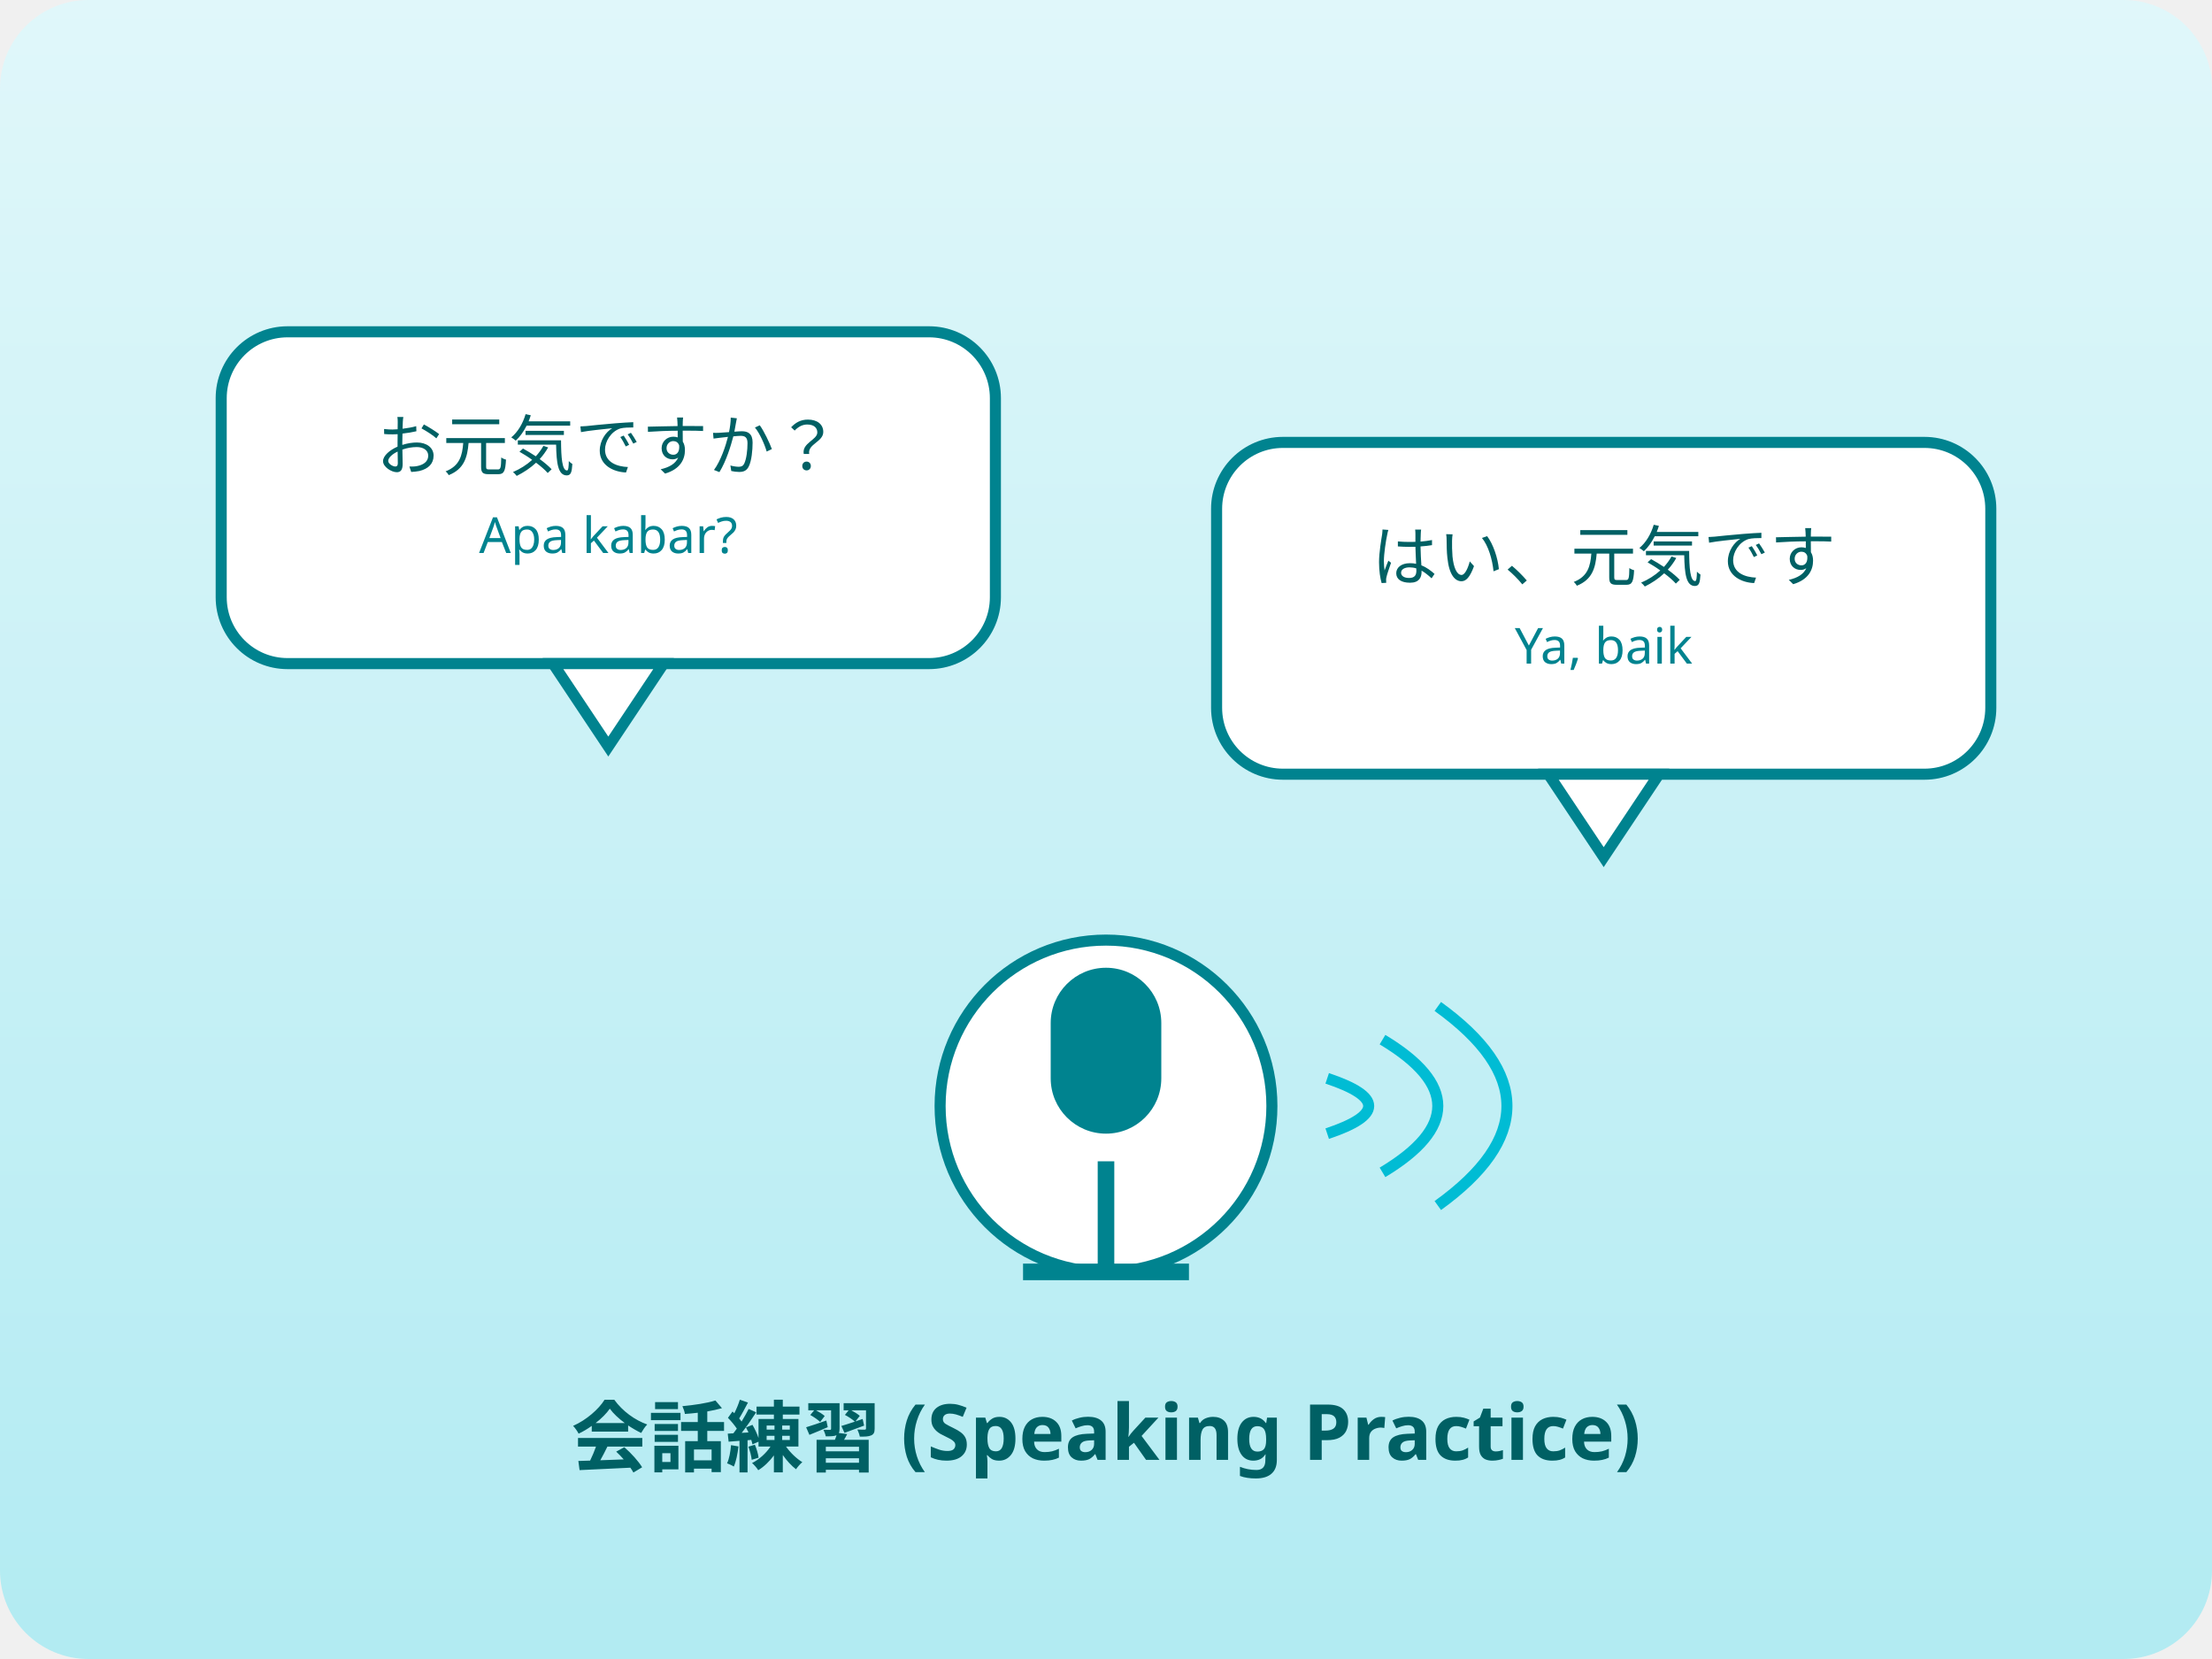
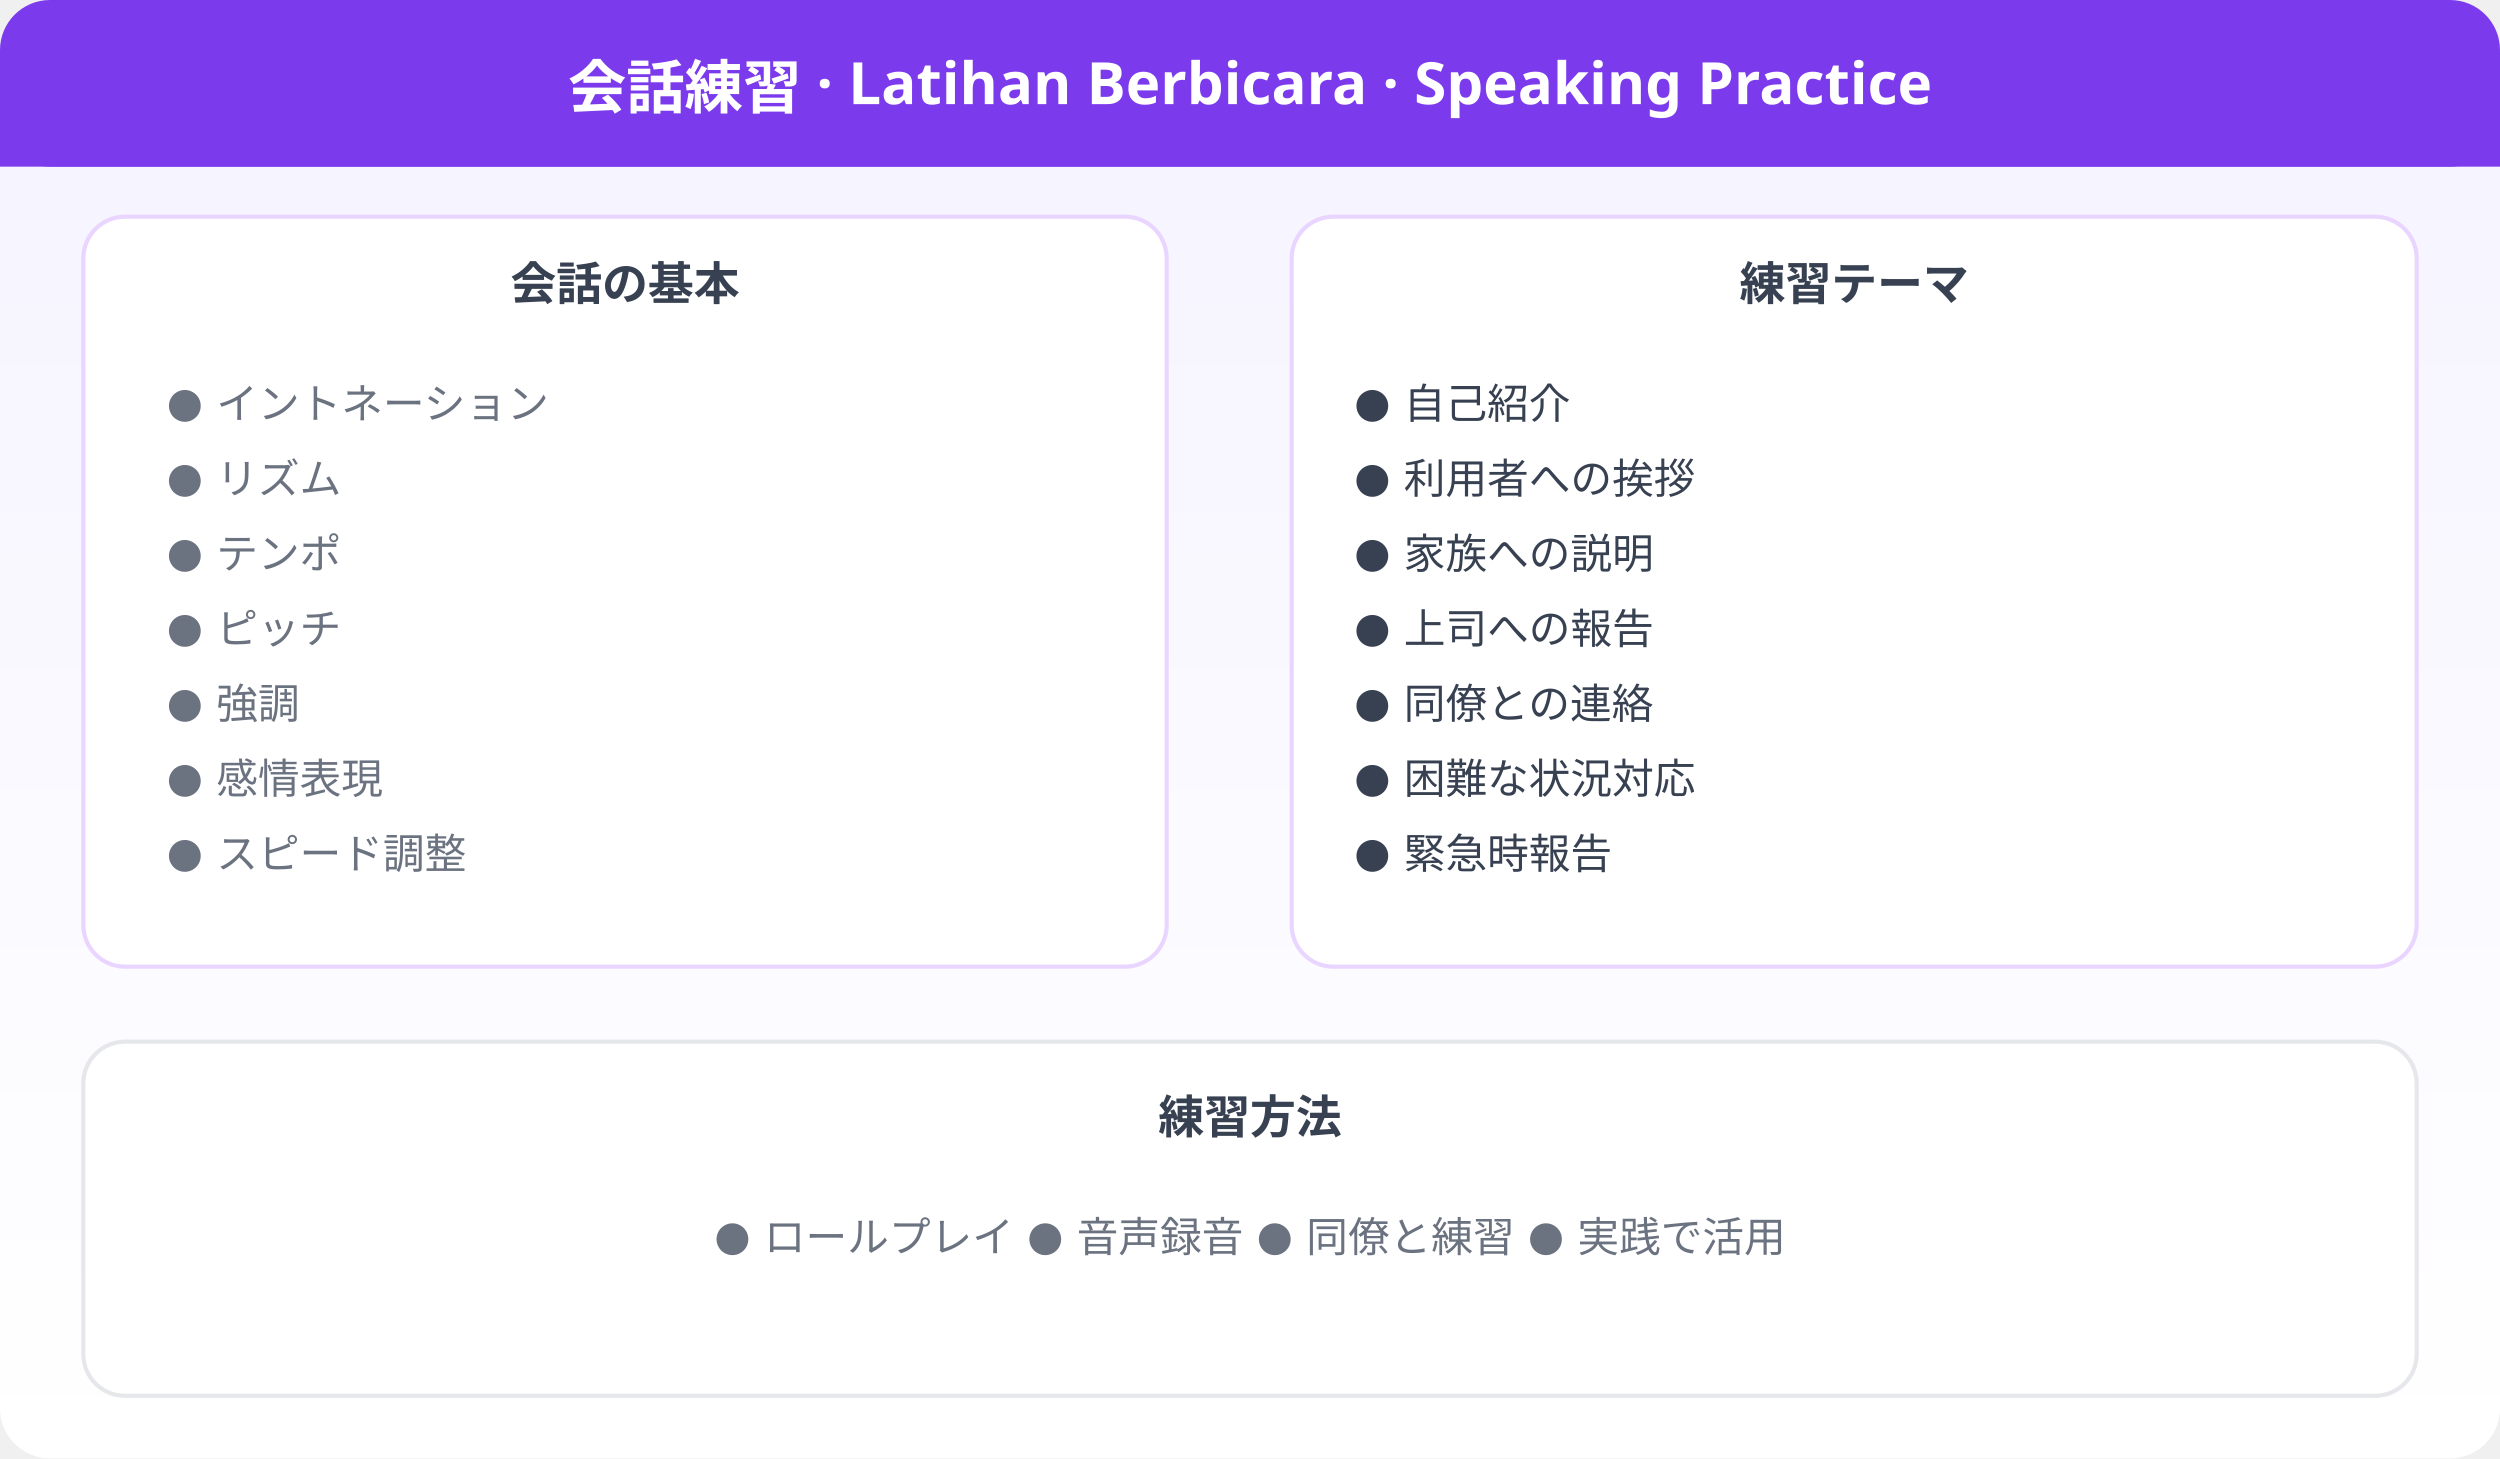
- <svg xmlns="http://www.w3.org/2000/svg" viewBox="0 0 400 300">
+ <svg xmlns="http://www.w3.org/2000/svg" viewBox="0 0 600 350">
  <defs>
-     <linearGradient id="bg-speak" x1="0" y1="0" x2="0" y2="1">
-       <stop offset="0%" stop-color="#E0F7FA" />
-       <stop offset="100%" stop-color="#B2EBF2" />
+     <linearGradient id="bg-sp" x1="0" y1="0" x2="0" y2="1">
+       <stop offset="0%" stop-color="#F5F3FF" />
+       <stop offset="100%" stop-color="#FFF" />
    </linearGradient>
  </defs>
-   <rect width="400" height="300" rx="16" fill="url(#bg-speak)" />
-   <rect x="40" y="60" width="140" height="60" rx="12" fill="#FFF" stroke="#00838F" stroke-width="2" />
-   <polygon points="100,120 110,135 120,120" fill="#FFF" stroke="#00838F" stroke-width="2" />
-   <text x="110" y="85" text-anchor="middle" font-family="sans-serif" font-size="12" fill="#006064">お元気ですか？</text>
-   <text x="110" y="100" text-anchor="middle" font-family="sans-serif" font-size="9" fill="#00838F">Apa kabar?</text>
-   <rect x="220" y="80" width="140" height="60" rx="12" fill="#FFF" stroke="#00838F" stroke-width="2" />
-   <polygon points="280,140 290,155 300,140" fill="#FFF" stroke="#00838F" stroke-width="2" />
-   <text x="290" y="105" text-anchor="middle" font-family="sans-serif" font-size="12" fill="#006064">はい、元気です</text>
-   <text x="290" y="120" text-anchor="middle" font-family="sans-serif" font-size="9" fill="#00838F">Ya, baik</text>
-   <circle cx="200" cy="200" r="30" fill="#FFF" stroke="#00838F" stroke-width="2" />
-   <rect x="190" y="175" width="20" height="30" rx="10" fill="#00838F" />
-   <line x1="200" y1="210" x2="200" y2="230" stroke="#00838F" stroke-width="3" />
-   <line x1="185" y1="230" x2="215" y2="230" stroke="#00838F" stroke-width="3" />
-   <path d="M240 195 Q255 200 240 205" fill="none" stroke="#00BCD4" stroke-width="2" />
-   <path d="M250 188 Q270 200 250 212" fill="none" stroke="#00BCD4" stroke-width="2" />
-   <path d="M260 182 Q285 200 260 218" fill="none" stroke="#00BCD4" stroke-width="2" />
-   <text x="200" y="265" text-anchor="middle" font-family="sans-serif" font-size="14" font-weight="bold" fill="#006064">会話練習 (Speaking Practice)</text>
+   <rect width="600" height="350" fill="url(#bg-sp)" rx="12" />
+   <rect x="0" y="0" width="600" height="40" fill="#7C3AED" rx="12" />
+   <rect x="0" y="28" width="600" height="12" fill="#7C3AED" />
+   <text x="300" y="26" text-anchor="middle" font-family="system-ui,sans-serif" font-size="14" font-weight="700" fill="#FFF">会話練習 · Latihan Berbicara · Speaking Practice</text>
+   <rect x="20" y="52" width="260" height="180" rx="10" fill="#FFF" stroke="#E9D5FF" stroke-width="1" />
+   <text x="150" y="72" text-anchor="middle" font-family="system-ui,sans-serif" font-size="11" font-weight="700" fill="#374151">会話の基本</text>
+   <text x="40" y="100" font-family="system-ui,sans-serif" font-size="10" fill="#6B7280">● イントネーション</text>
+   <text x="40" y="118" font-family="system-ui,sans-serif" font-size="10" fill="#6B7280">● リズム</text>
+   <text x="40" y="136" font-family="system-ui,sans-serif" font-size="10" fill="#6B7280">● テンポ</text>
+   <text x="40" y="154" font-family="system-ui,sans-serif" font-size="10" fill="#6B7280">● ピッチ</text>
+   <text x="40" y="172" font-family="system-ui,sans-serif" font-size="10" fill="#6B7280">● 強調</text>
+   <text x="40" y="190" font-family="system-ui,sans-serif" font-size="10" fill="#6B7280">● 感情表現</text>
+   <text x="40" y="208" font-family="system-ui,sans-serif" font-size="10" fill="#6B7280">● スピード調整</text>
+   <rect x="310" y="52" width="270" height="180" rx="10" fill="#FFF" stroke="#E9D5FF" stroke-width="1" />
+   <text x="445" y="72" text-anchor="middle" font-family="system-ui,sans-serif" font-size="11" font-weight="700" fill="#374151">練習テーマ</text>
+   <text x="325" y="100" font-family="system-ui,sans-serif" font-size="10" fill="#374151">● 自己紹介</text>
+   <text x="325" y="118" font-family="system-ui,sans-serif" font-size="10" fill="#374151">● 利用者への挨拶</text>
+   <text x="325" y="136" font-family="system-ui,sans-serif" font-size="10" fill="#374151">● 家族への説明</text>
+   <text x="325" y="154" font-family="system-ui,sans-serif" font-size="10" fill="#374151">● 上司への報告</text>
+   <text x="325" y="172" font-family="system-ui,sans-serif" font-size="10" fill="#374151">● 同僚との連絡</text>
+   <text x="325" y="190" font-family="system-ui,sans-serif" font-size="10" fill="#374151">● 困難な状況対応</text>
+   <text x="325" y="208" font-family="system-ui,sans-serif" font-size="10" fill="#374151">● 緊急時報告</text>
+   <rect x="20" y="250" width="560" height="85" rx="10" fill="#FFF" stroke="#E5E7EB" stroke-width="1" />
+   <text x="300" y="272" text-anchor="middle" font-family="system-ui,sans-serif" font-size="11" font-weight="700" fill="#374151">練習方法</text>
+   <text x="300" y="300" text-anchor="middle" font-family="system-ui,sans-serif" font-size="10" fill="#6B7280">● ロールプレイ ● 音声録音 ● 同僚と練習 ● 実践で活用</text>
</svg>
